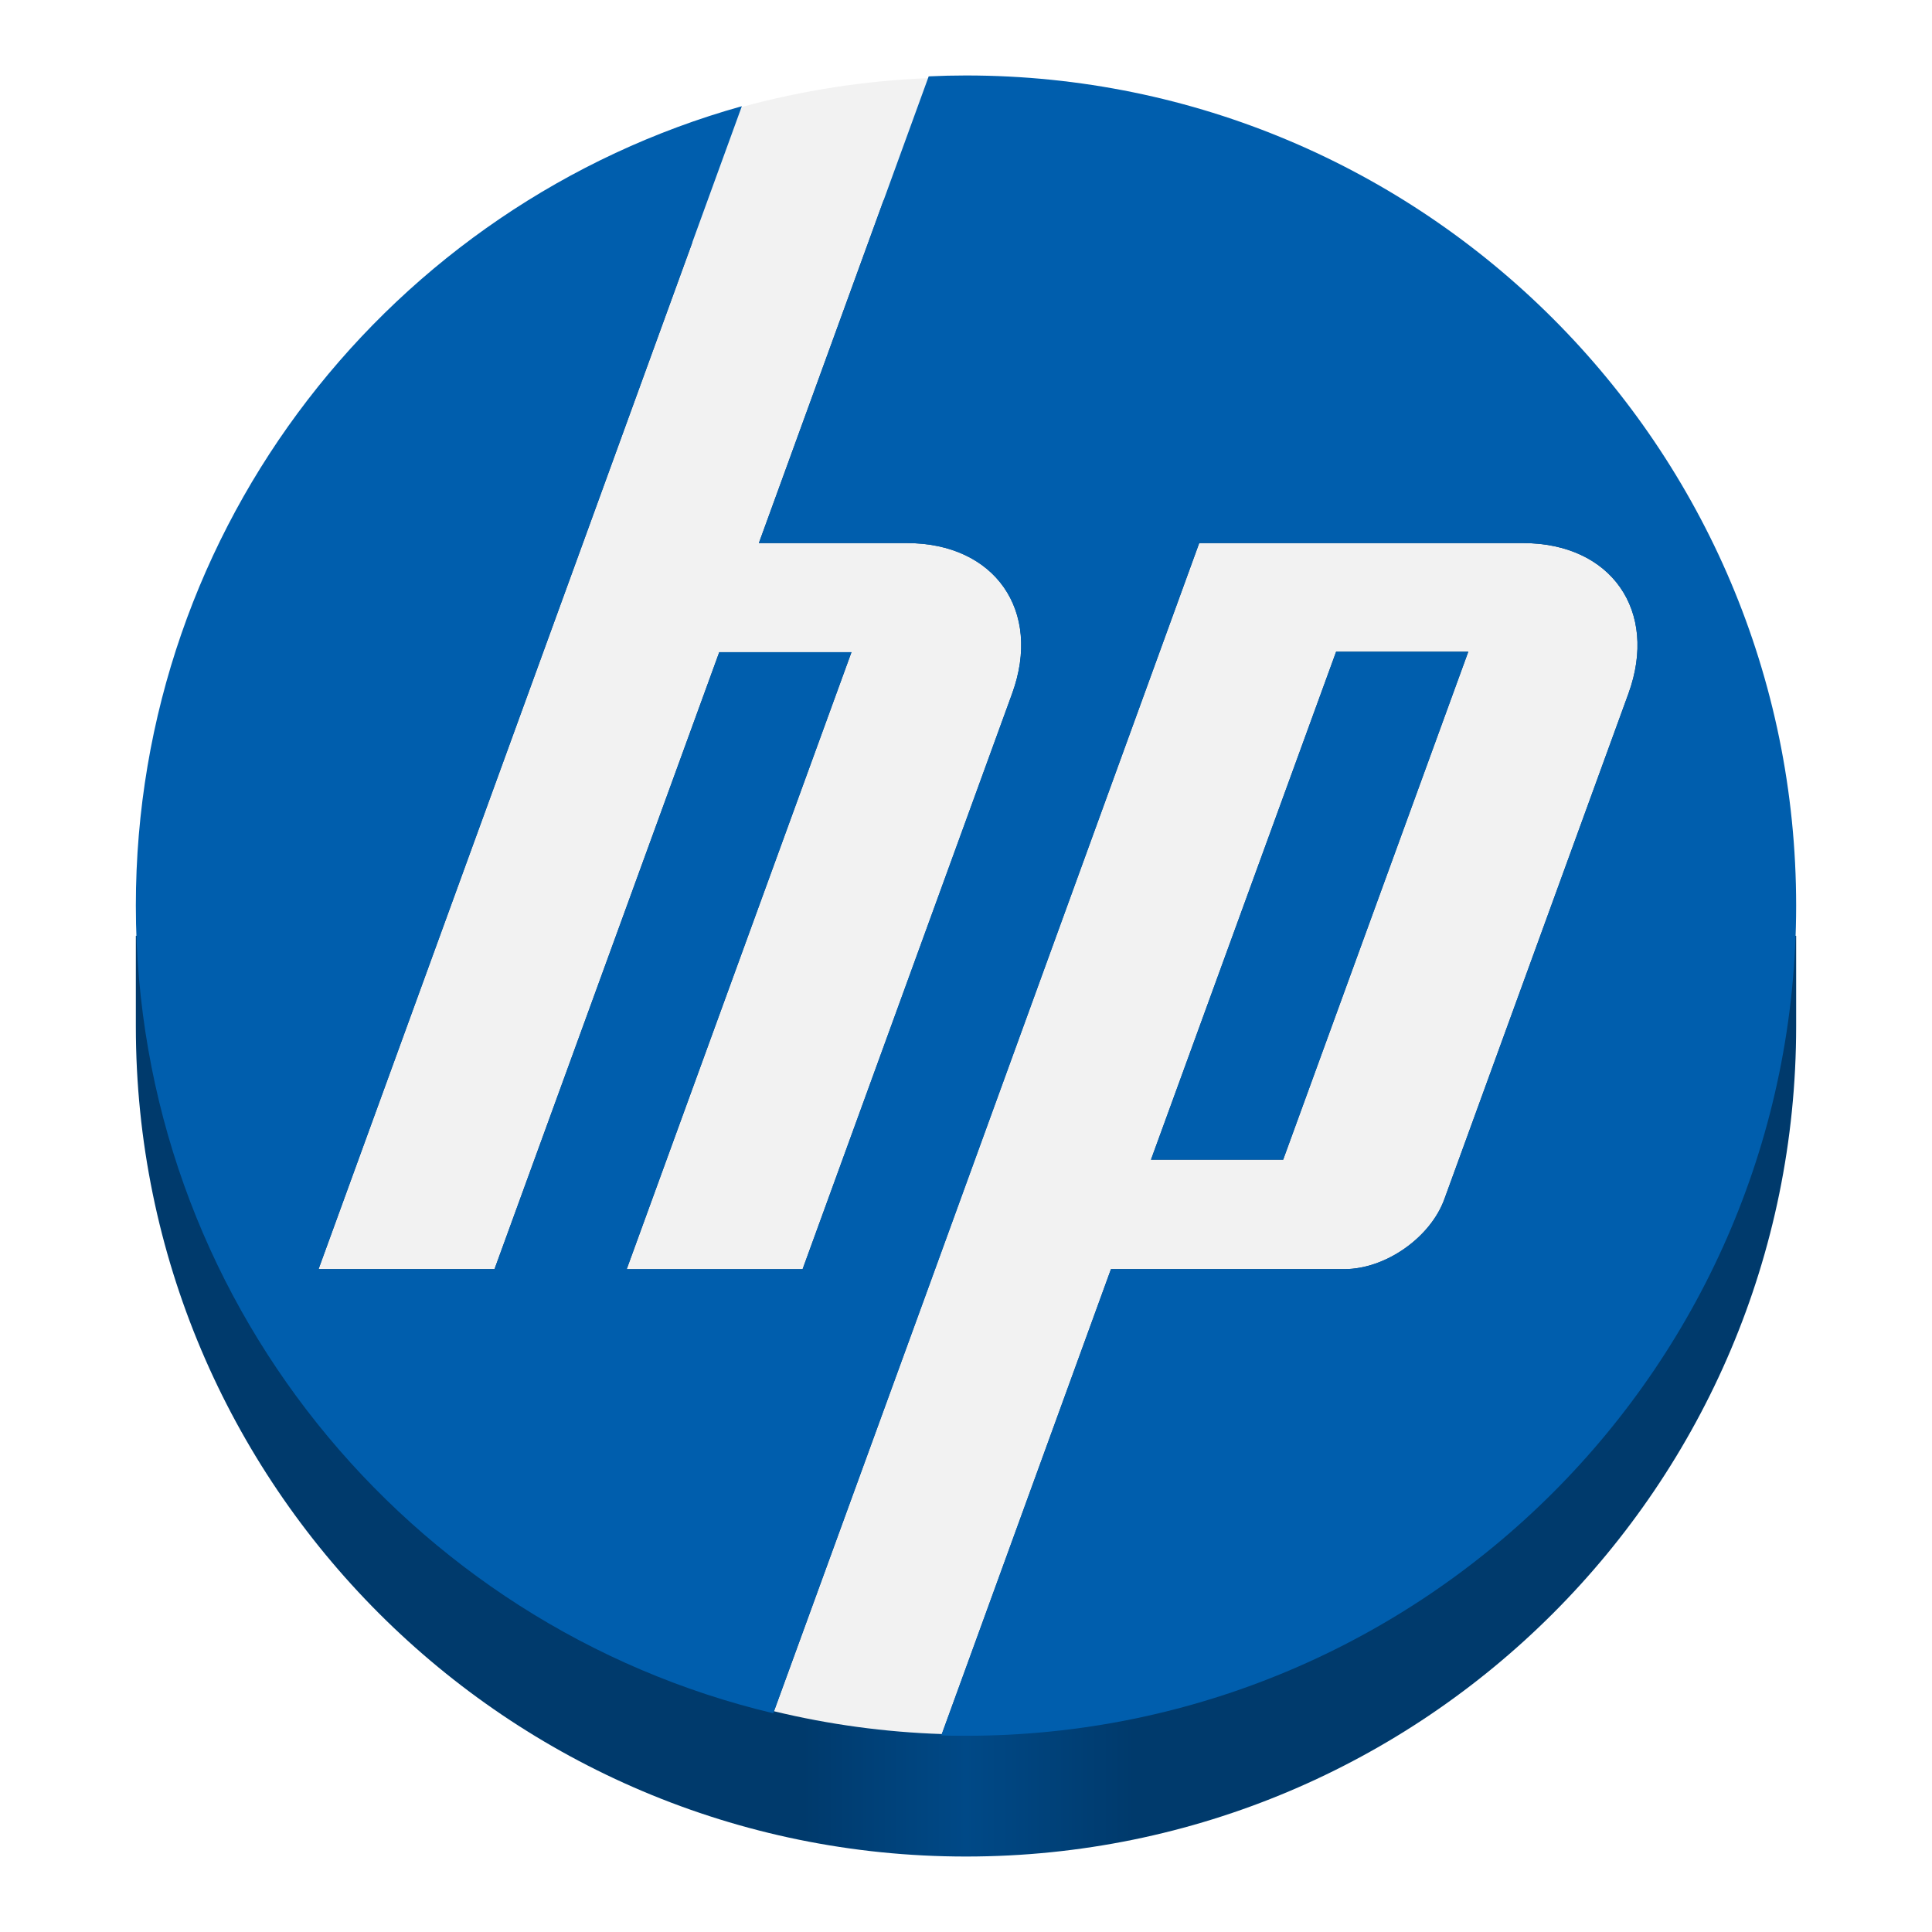
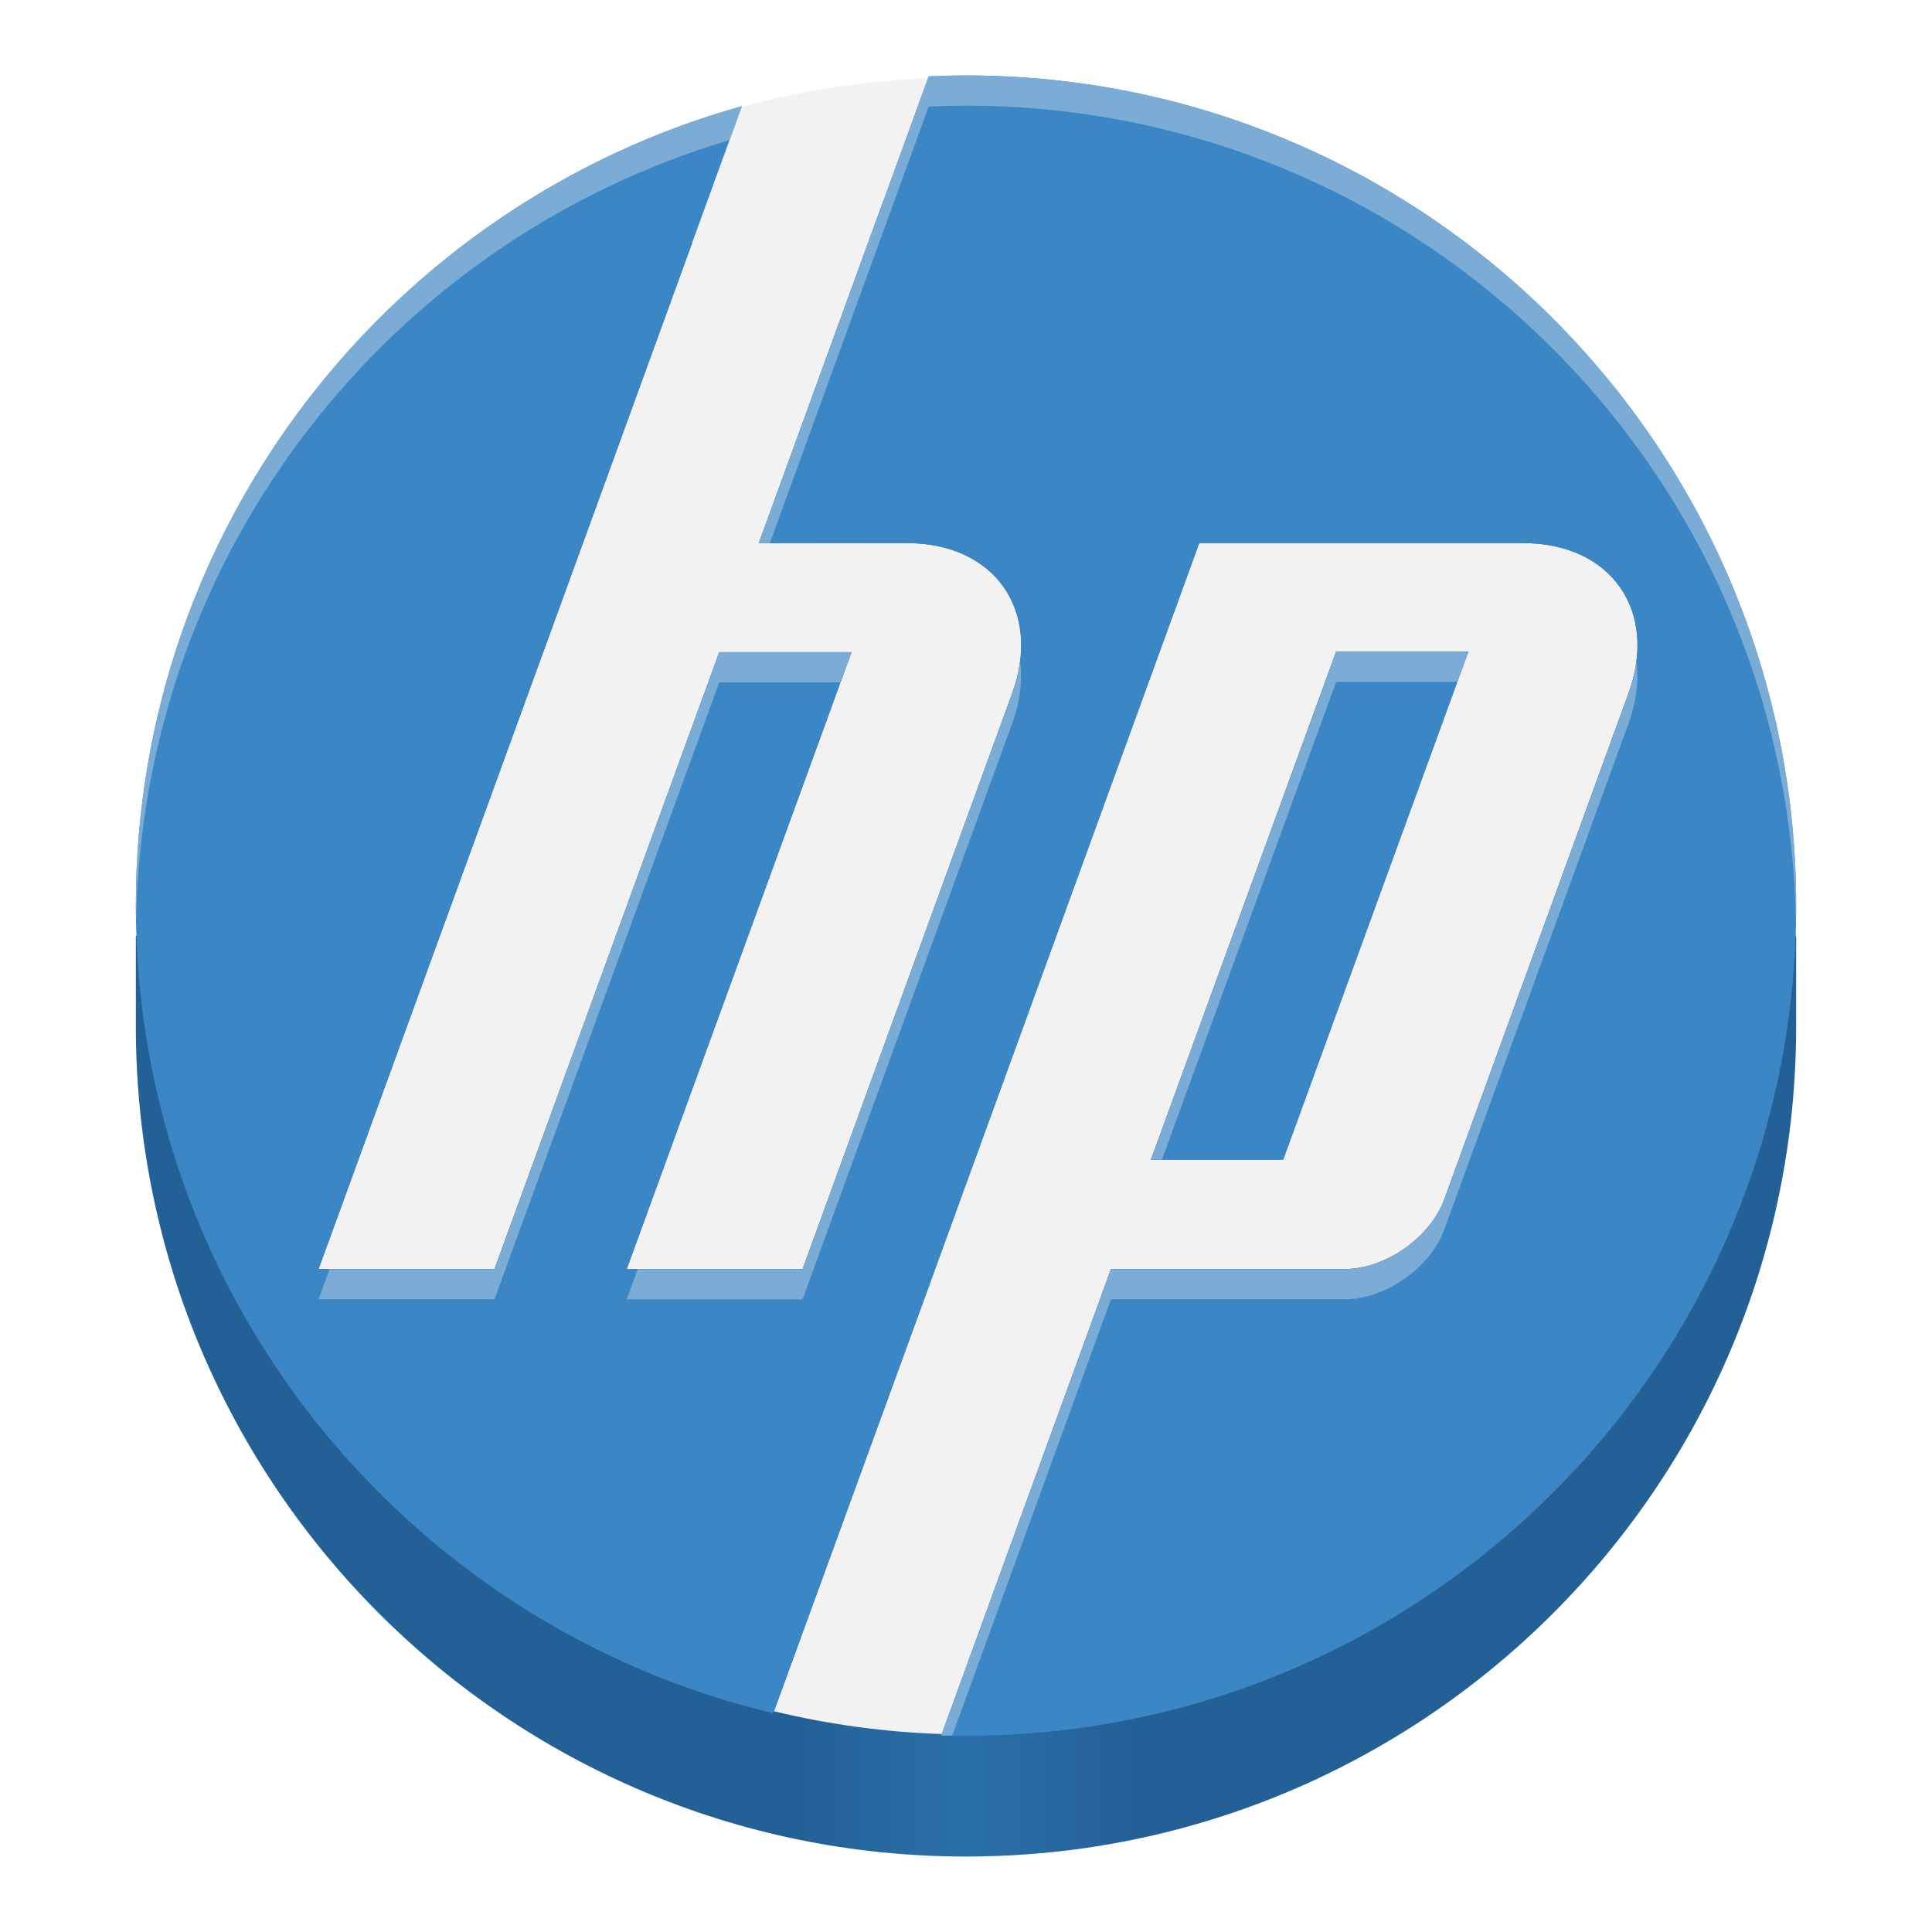
<svg xmlns="http://www.w3.org/2000/svg" xmlns:xlink="http://www.w3.org/1999/xlink" width="128" height="128" viewBox="0 0 128 128" version="1.1" id="svg5" xml:space="preserve">
  <defs id="defs2">
    <linearGradient id="linearGradient2626">
-       <stop style="stop-color:#003a6c;stop-opacity:1" offset="0" id="stop2622" />
-       <stop style="stop-color:#003a6c;stop-opacity:1" offset="0.402" id="stop2634" />
-       <stop style="stop-color:#004987;stop-opacity:1;" offset="0.5" id="stop2630" />
-       <stop style="stop-color:#003a6c;stop-opacity:1" offset="0.601" id="stop2632" />
-       <stop style="stop-color:#003a6c;stop-opacity:1;" offset="1" id="stop2624" />
+       <stop style="stop-color:#236096;stop-opacity:1;" offset="0" id="stop2622" />
+       <stop style="stop-color:#236096;stop-opacity:1;" offset="0.402" id="stop2634" />
+       <stop style="stop-color:#2b70ab;stop-opacity:1;" offset="0.5" id="stop2630" />
+       <stop style="stop-color:#236096;stop-opacity:1;" offset="0.601" id="stop2632" />
+       <stop style="stop-color:#236096;stop-opacity:1;" offset="1" id="stop2624" />
    </linearGradient>
    <linearGradient y2="236" x2="96" y1="236" x1="32" gradientTransform="translate(604.8168,170.5864)" gradientUnits="userSpaceOnUse" id="linearGradient1099" xlink:href="#linearGradient1036" />
    <linearGradient id="linearGradient1036">
      <stop id="stop1032" offset="0" style="stop-color:#d5d3cf;stop-opacity:1;" />
      <stop id="stop1034" offset="1" style="stop-color:#f6f5f4;stop-opacity:1" />
    </linearGradient>
    <radialGradient r="32" fy="-76" fx="-244" cy="-76" cx="-244" gradientTransform="matrix(0.8833333,0,0,0.8833333,-460.3502,463.1197)" gradientUnits="userSpaceOnUse" id="radialGradient1103" xlink:href="#linearGradient1069" />
    <linearGradient id="linearGradient1069">
      <stop id="stop1065" offset="0" style="stop-color:#d5d3cf;stop-opacity:1" />
      <stop id="stop1067-1" offset="1" style="stop-color:#949390;stop-opacity:1" />
    </linearGradient>
    <linearGradient gradientUnits="userSpaceOnUse" y2="232" x2="64" y1="262.5" x1="64" id="linearGradient1027" xlink:href="#linearGradient1025" gradientTransform="translate(-470.5864,432.8168)" />
    <linearGradient id="linearGradient1025">
      <stop id="stop1021" offset="0" style="stop-color:#9a9996;stop-opacity:1" />
      <stop id="stop1023" offset="1" style="stop-color:#77767b;stop-opacity:1" />
    </linearGradient>
    <clipPath clipPathUnits="userSpaceOnUse" id="clipPath1609-7">
      <path id="path1611-5" d="m 252,116 28,-28 v -8 h -36 v 36 z" style="fill:#e74747;stroke:none;stroke-width:0.25px;stroke-linecap:butt;stroke-linejoin:miter;stroke-opacity:1" />
    </clipPath>
    <radialGradient r="32" fy="-76" fx="-244" cy="-76" cx="-244" gradientTransform="matrix(0.8833333,0,0,0.8833333,-460.3502,463.1197)" gradientUnits="userSpaceOnUse" id="radialGradient1103-5" xlink:href="#linearGradient1069" />
    <clipPath clipPathUnits="userSpaceOnUse" id="clipPath1609-7-7">
      <path id="path1611-5-0" d="m 252,116 28,-28 v -8 h -36 v 36 z" style="fill:#e74747;stroke:none;stroke-width:0.25px;stroke-linecap:butt;stroke-linejoin:miter;stroke-opacity:1" />
    </clipPath>
    <clipPath clipPathUnits="userSpaceOnUse" id="clipPath744">
      <rect style="fill:#1e88e5;fill-opacity:1;stroke-width:0.265" id="rect746" width="541.867" height="541.867" x="0" y="1.5987212e-14" rx="79.375" ry="79.375" />
    </clipPath>
    <clipPath clipPathUnits="userSpaceOnUse" id="clipPath62">
      <rect style="fill:#1e88e5;fill-opacity:1;stroke-width:0.265" id="rect64" width="541.867" height="541.867" x="2.2507105e-05" y="-0.422" rx="79.375" ry="79.375" />
    </clipPath>
    <radialGradient r="32" fy="-76" fx="-244" cy="-76" cx="-244" gradientTransform="matrix(0.8833333,0,0,0.8833333,-460.3502,463.1197)" gradientUnits="userSpaceOnUse" id="radialGradient1103-6" xlink:href="#linearGradient1069" />
    <clipPath clipPathUnits="userSpaceOnUse" id="clipPath1609-7-2">
      <path id="path1611-5-3" d="m 252,116 28,-28 v -8 h -36 v 36 z" style="fill:#e74747;stroke:none;stroke-width:0.25px;stroke-linecap:butt;stroke-linejoin:miter;stroke-opacity:1" />
    </clipPath>
    <clipPath clipPathUnits="userSpaceOnUse" id="clipPath961">
      <rect style="fill:#00c853;stroke:none;stroke-width:0.529" id="rect963" width="541.867" height="541.867" x="1.4210855e-14" y="2.717972e-05" rx="79.375" ry="79.375" />
    </clipPath>
    <radialGradient r="32" fy="-76" fx="-244" cy="-76" cx="-244" gradientTransform="matrix(0.8833333,0,0,0.8833333,-460.3502,463.1197)" gradientUnits="userSpaceOnUse" id="radialGradient1103-56" xlink:href="#linearGradient1069" />
    <clipPath clipPathUnits="userSpaceOnUse" id="clipPath1440">
      <circle style="display:inline;opacity:1;vector-effect:none;fill:none;fill-opacity:1;stroke:#000000;stroke-width:2;stroke-linecap:butt;stroke-linejoin:miter;stroke-miterlimit:4;stroke-dasharray:none;stroke-dashoffset:0;stroke-opacity:1;marker:none;marker-start:none;marker-mid:none;marker-end:none;paint-order:normal;enable-background:new" id="circle1442" cx="-134.35" cy="193.747" r="24" transform="rotate(-45)" />
    </clipPath>
    <clipPath clipPathUnits="userSpaceOnUse" id="clipPath1430">
      <circle style="display:inline;opacity:1;vector-effect:none;fill:none;fill-opacity:1;stroke:#000000;stroke-width:2;stroke-linecap:butt;stroke-linejoin:miter;stroke-miterlimit:4;stroke-dasharray:none;stroke-dashoffset:0;stroke-opacity:1;marker:none;marker-start:none;marker-mid:none;marker-end:none;paint-order:normal;enable-background:new" id="circle1432" cx="12" cy="232" r="24" />
    </clipPath>
    <clipPath clipPathUnits="userSpaceOnUse" id="clipPath1440-9">
      <circle style="display:inline;opacity:1;vector-effect:none;fill:none;fill-opacity:1;stroke:#000000;stroke-width:2;stroke-linecap:butt;stroke-linejoin:miter;stroke-miterlimit:4;stroke-dasharray:none;stroke-dashoffset:0;stroke-opacity:1;marker:none;marker-start:none;marker-mid:none;marker-end:none;paint-order:normal;enable-background:new" id="circle1442-5" cx="-134.35" cy="193.747" r="24" transform="rotate(-45)" />
    </clipPath>
    <clipPath clipPathUnits="userSpaceOnUse" id="clipPath1430-1">
      <circle style="display:inline;opacity:1;vector-effect:none;fill:none;fill-opacity:1;stroke:#000000;stroke-width:2;stroke-linecap:butt;stroke-linejoin:miter;stroke-miterlimit:4;stroke-dasharray:none;stroke-dashoffset:0;stroke-opacity:1;marker:none;marker-start:none;marker-mid:none;marker-end:none;paint-order:normal;enable-background:new" id="circle1432-8" cx="12" cy="232" r="24" />
    </clipPath>
    <clipPath clipPathUnits="userSpaceOnUse" id="clipPath2024">
      <rect style="opacity:1;vector-effect:none;fill:#63452c;fill-opacity:1;stroke:none;stroke-width:4;stroke-linecap:round;stroke-linejoin:round;stroke-miterlimit:4;stroke-dasharray:none;stroke-dashoffset:0;stroke-opacity:1" id="rect2026" width="74" height="98" x="6" y="196" />
    </clipPath>
    <linearGradient id="linearGradient914">
      <stop id="stop910" offset="0" style="stop-color:#f6f5f4;stop-opacity:0.437" />
      <stop id="stop912" offset="1" style="stop-color:#deddda;stop-opacity:0;" />
    </linearGradient>
    <radialGradient gradientTransform="matrix(2.608696,0,0,1.841036,-102.9565,-748.9467)" gradientUnits="userSpaceOnUse" r="46" fy="296" fx="64" cy="296" cx="64" id="radialGradient916" xlink:href="#linearGradient914" />
    <clipPath clipPathUnits="userSpaceOnUse" id="clipPath11543">
      <rect style="fill:#f0c04e;fill-opacity:1;stroke:none;stroke-width:0.529" id="rect11545" width="541.867" height="541.867" x="1.4746095e-06" y="6.4330168e-05" rx="79.375" ry="79.375" />
    </clipPath>
    <style id="style374">.cls-1{fill:url(#linear-gradient);}.cls-2{opacity:0.35;fill:url(#radial-gradient);}.cls-2,.cls-4{isolation:isolate;}.cls-3{fill:url(#linear-gradient-2);}.cls-4{opacity:0.41;fill:url(#radial-gradient-2);}.cls-5{fill:url(#radial-gradient-3);}.cls-6{fill:url(#radial-gradient-4);}</style>
    <linearGradient id="linear-gradient" x1="63.33" y1="84.03" x2="241.67" y2="84.03" gradientTransform="matrix(1,0,0,-1,0,266)" gradientUnits="userSpaceOnUse">
      <stop offset="0" stop-color="#0c59a4" id="stop376" />
      <stop offset="1" stop-color="#114a8b" id="stop378" />
    </linearGradient>
    <radialGradient id="radial-gradient" cx="161.83" cy="68.91" r="95.38" gradientTransform="matrix(1,0,0,-0.95,0,248.84)" gradientUnits="userSpaceOnUse">
      <stop offset="0.72" stop-opacity="0" id="stop381" />
      <stop offset="0.95" stop-opacity="0.53" id="stop383" />
      <stop offset="1" id="stop385" />
    </radialGradient>
    <linearGradient id="linear-gradient-2" x1="157.35" y1="161.39" x2="45.96" y2="40.06" gradientTransform="matrix(1,0,0,-1,0,266)" gradientUnits="userSpaceOnUse">
      <stop offset="0" stop-color="#1b9de2" id="stop388" />
      <stop offset="0.16" stop-color="#1595df" id="stop390" />
      <stop offset="0.67" stop-color="#0680d7" id="stop392" />
      <stop offset="1" stop-color="#0078d4" id="stop394" />
    </linearGradient>
    <radialGradient id="radial-gradient-2" cx="-340.29" cy="62.99" r="143.24" gradientTransform="matrix(0.15,-0.99,-0.8,-0.12,176.64,-125.4)" gradientUnits="userSpaceOnUse">
      <stop offset="0.76" stop-opacity="0" id="stop397" />
      <stop offset="0.95" stop-opacity="0.5" id="stop399" />
      <stop offset="1" id="stop401" />
    </radialGradient>
    <radialGradient id="radial-gradient-3" cx="113.37" cy="570.21" r="202.43" gradientTransform="matrix(-0.04,1,2.13,0.08,-1179.54,-106.69)" gradientUnits="userSpaceOnUse">
      <stop offset="0" stop-color="#35c1f1" id="stop404" />
      <stop offset="0.11" stop-color="#34c1ed" id="stop406" />
      <stop offset="0.23" stop-color="#2fc2df" id="stop408" />
      <stop offset="0.31" stop-color="#2bc3d2" id="stop410" />
      <stop offset="0.67" stop-color="#36c752" id="stop412" />
    </radialGradient>
    <radialGradient id="radial-gradient-4" cx="376.52" cy="567.97" r="97.34" gradientTransform="matrix(0.28,0.96,0.78,-0.23,-303.76,-148.5)" gradientUnits="userSpaceOnUse">
      <stop offset="0" stop-color="#66eb6e" id="stop415" />
      <stop offset="1" stop-color="#66eb6e" stop-opacity="0" id="stop417" />
    </radialGradient>
    <clipPath clipPathUnits="userSpaceOnUse" id="clipPath1260">
      <rect style="fill:#bbdefb;fill-opacity:1;stroke:none;stroke-width:0.529" id="rect1262" width="541.867" height="541.867" x="2.9492187e-06" y="3.9968629e-05" rx="79.375" ry="79.375" />
    </clipPath>
    <clipPath clipPathUnits="userSpaceOnUse" id="clipPath16285">
      <rect style="fill:#bbdefb;fill-opacity:1;stroke:none;stroke-width:0.529" id="rect16287" width="541.867" height="541.867" x="0" y="6.4807005e-05" rx="79.375" ry="79.375" />
    </clipPath>
    <clipPath clipPathUnits="userSpaceOnUse" id="clipPath990">
      <rect style="fill:#bbdefb;fill-opacity:1;stroke:none;stroke-width:0.529" id="rect992" width="487.68" height="487.68" x="27.093" y="27.093" rx="71.438" ry="71.438" />
    </clipPath>
    <linearGradient xlink:href="#linearGradient2626" id="linearGradient2628" x1="9" y1="66" x2="119" y2="66" gradientUnits="userSpaceOnUse" gradientTransform="translate(0,2)" />
  </defs>
  <g id="layer2">
    <path id="path1712" style="fill:url(#linearGradient2628);fill-opacity:1;stroke-width:6.562;stroke-linecap:square;stroke-linejoin:round;paint-order:markers stroke fill" d="M 64,13 A 55,55 0 0 0 9,68 55,55 0 0 0 64,123 55,55 0 0 0 119,68 55,55 0 0 0 118.945,65.807 55,55 0 0 1 119,68 v -6 h -0.34 A 55,55 0 0 0 64,13 Z M 9,68 A 55,55 0 0 1 9.393,62 H 9 Z m 109.785,-4.699 a 55,55 0 0 1 0.107,1.457 55,55 0 0 0 -0.107,-1.457 z" />
    <path id="path4672" style="fill:#f2f2f2;fill-opacity:1;stroke-width:1" d="M 79.451,35.98 61.453,85.463 51.279,113.375 a 55,55 0 0 0 11.119,1.51 L 73.605,84.082 h 15.469 c 2.717,0 5.695,-2.088 6.619,-4.637 L 107.889,45.949 c 1.994,-5.482 -1.146,-9.969 -6.982,-9.969 z m 9.07,7.199 h 8.756 L 85.014,76.83 H 76.256 Z" />
    <path style="fill:#f2f2f2;fill-opacity:1;stroke-width:1" d="M 61.482,5.18 A 55,55 0 0 0 49.131,7.092 L 38.619,35.988 21.105,84.082 H 32.762 L 47.652,43.209 h 8.76 L 41.521,84.086 H 53.174 L 67.055,45.949 c 1.996,-5.482 -1.144,-9.969 -6.973,-9.969 h -9.805 z" id="path4650" />
    <text xml:space="preserve" style="font-style:normal;font-variant:normal;font-weight:normal;font-stretch:normal;font-size:40px;line-height:1.25;font-family:'DejaVu Math TeX Gyre';-inkscape-font-specification:'DejaVu Math TeX Gyre';fill:#000000;fill-opacity:1;stroke:none" x="57.303" y="70.245" id="text3441">
      <tspan id="tspan3439" x="57.303" y="70.245" />
    </text>
    <text xml:space="preserve" style="font-size:40px;line-height:1.25;font-family:Caladea;-inkscape-font-specification:Caladea" x="43.169" y="70.812" id="text13903">
      <tspan id="tspan13901" x="43.169" y="70.812" />
    </text>
-     <path d="m 64,115 c -0.547,0 -1.092,0 -1.635,-0.025 L 73.605,84.083 H 89.073 c 2.717,0 5.696,-2.088 6.62,-4.637 L 107.888,45.95 c 1.994,-5.482 -1.146,-9.969 -6.982,-9.969 H 79.451 L 61.454,85.463 v 0 L 51.23,113.508 C 27.012,107.748 9,85.972 9,60 9,34.771 25.989,13.51 49.15,7.037 L 38.619,35.988 v 0 L 21.105,84.083 h 11.657 l 14.891,-40.873 h 8.759 L 41.521,84.085 H 53.173 L 67.056,45.95 c 1.996,-5.482 -1.146,-9.969 -6.974,-9.969 H 50.278 L 61.528,5.059 Q 62.757,5 64,5 c 30.375,0 55,24.625 55,55 C 119,90.375 94.375,115 64,115 Z M 97.278,43.179 H 88.521 L 76.255,76.831 h 8.759 z" style="fill:#005ead;stroke-width:0.255;fill-opacity:1" id="path372" />
+     <path d="m 64,115 c -0.547,0 -1.092,0 -1.635,-0.025 L 73.605,84.083 H 89.073 c 2.717,0 5.696,-2.088 6.62,-4.637 L 107.888,45.95 c 1.994,-5.482 -1.146,-9.969 -6.982,-9.969 H 79.451 L 61.454,85.463 v 0 L 51.23,113.508 C 27.012,107.748 9,85.972 9,60 9,34.771 25.989,13.51 49.15,7.037 L 38.619,35.988 v 0 L 21.105,84.083 h 11.657 l 14.891,-40.873 h 8.759 L 41.521,84.085 H 53.173 L 67.056,45.95 c 1.996,-5.482 -1.146,-9.969 -6.974,-9.969 H 50.278 L 61.528,5.059 Q 62.757,5 64,5 c 30.375,0 55,24.625 55,55 C 119,90.375 94.375,115 64,115 Z M 97.278,43.179 H 88.521 L 76.255,76.831 h 8.759 z" style="fill:#3b86c4;stroke-width:0.255;fill-opacity:1" id="path372" />
+     <path id="path960" style="fill:#7aacd5;stroke-width:0.255;fill-opacity:1" d="M 64 5 C 63.172 5 62.347 5.02 61.527 5.059 L 50.277 35.98 L 51.006 35.98 L 61.527 7.059 C 62.347 7.02 63.172 7 64 7 C 94.039 7 118.439 31.089 118.975 61 C 118.981 60.666 119 60.335 119 60 C 119 29.625 94.375 5 64 5 z M 49.15 7.037 C 25.989 13.51 9 34.771 9 60 C 9 60.327 9.016 60.651 9.021 60.977 C 9.47 36.496 25.906 15.931 48.334 9.283 L 49.15 7.037 z M 88.521 43.18 L 76.256 76.83 L 76.984 76.83 L 88.521 45.18 L 96.549 45.18 L 97.277 43.18 L 88.521 43.18 z M 47.652 43.209 L 32.762 84.082 L 21.834 84.082 L 21.105 86.082 L 32.762 86.082 L 47.652 45.209 L 55.684 45.209 L 56.412 43.209 L 47.652 43.209 z M 67.582 43.785 C 67.494 44.483 67.325 45.206 67.055 45.949 L 53.174 84.086 L 42.25 84.086 L 41.521 86.086 L 53.174 86.086 L 67.055 47.949 C 67.596 46.463 67.747 45.056 67.582 43.785 z M 108.414 43.785 C 108.326 44.483 108.159 45.206 107.889 45.949 L 95.693 79.445 C 94.769 81.994 91.791 84.082 89.074 84.082 L 73.605 84.082 L 62.365 114.975 C 62.605 114.986 62.847 114.983 63.088 114.986 L 73.605 86.082 L 89.074 86.082 C 91.791 86.082 94.769 83.994 95.693 81.445 L 107.889 47.949 C 108.429 46.463 108.58 45.056 108.414 43.785 z " />
  </g>
</svg>
